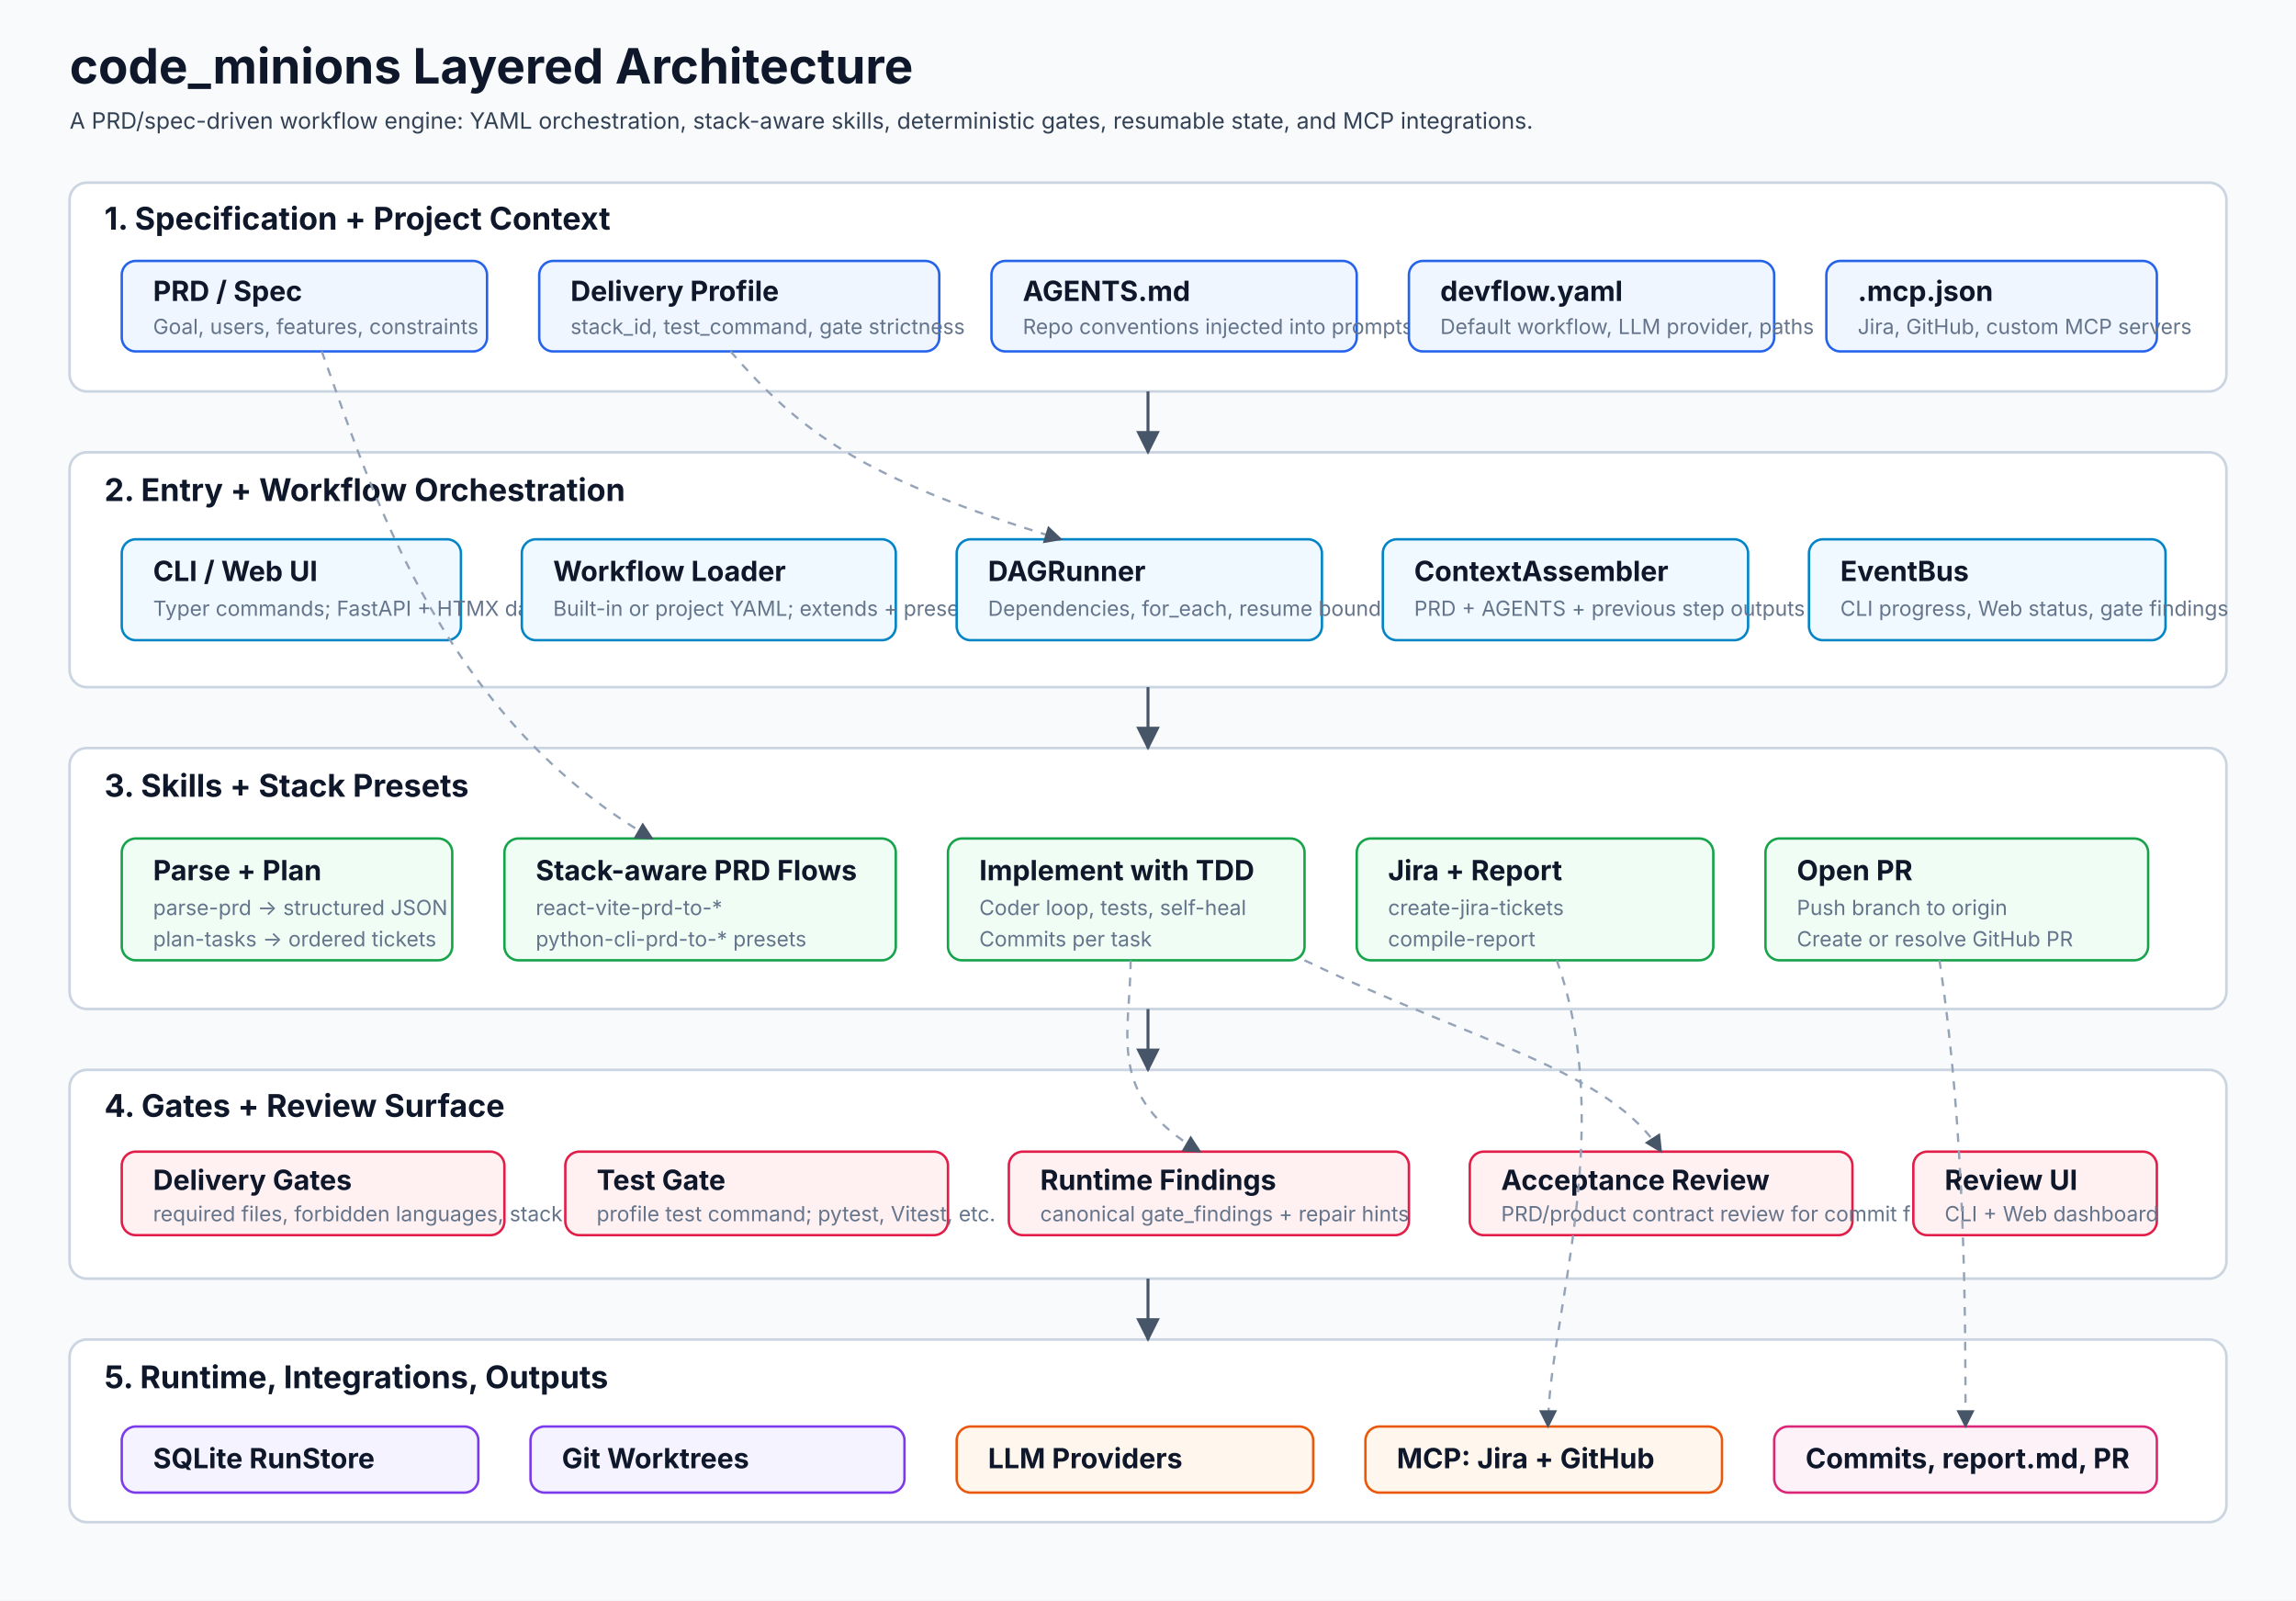
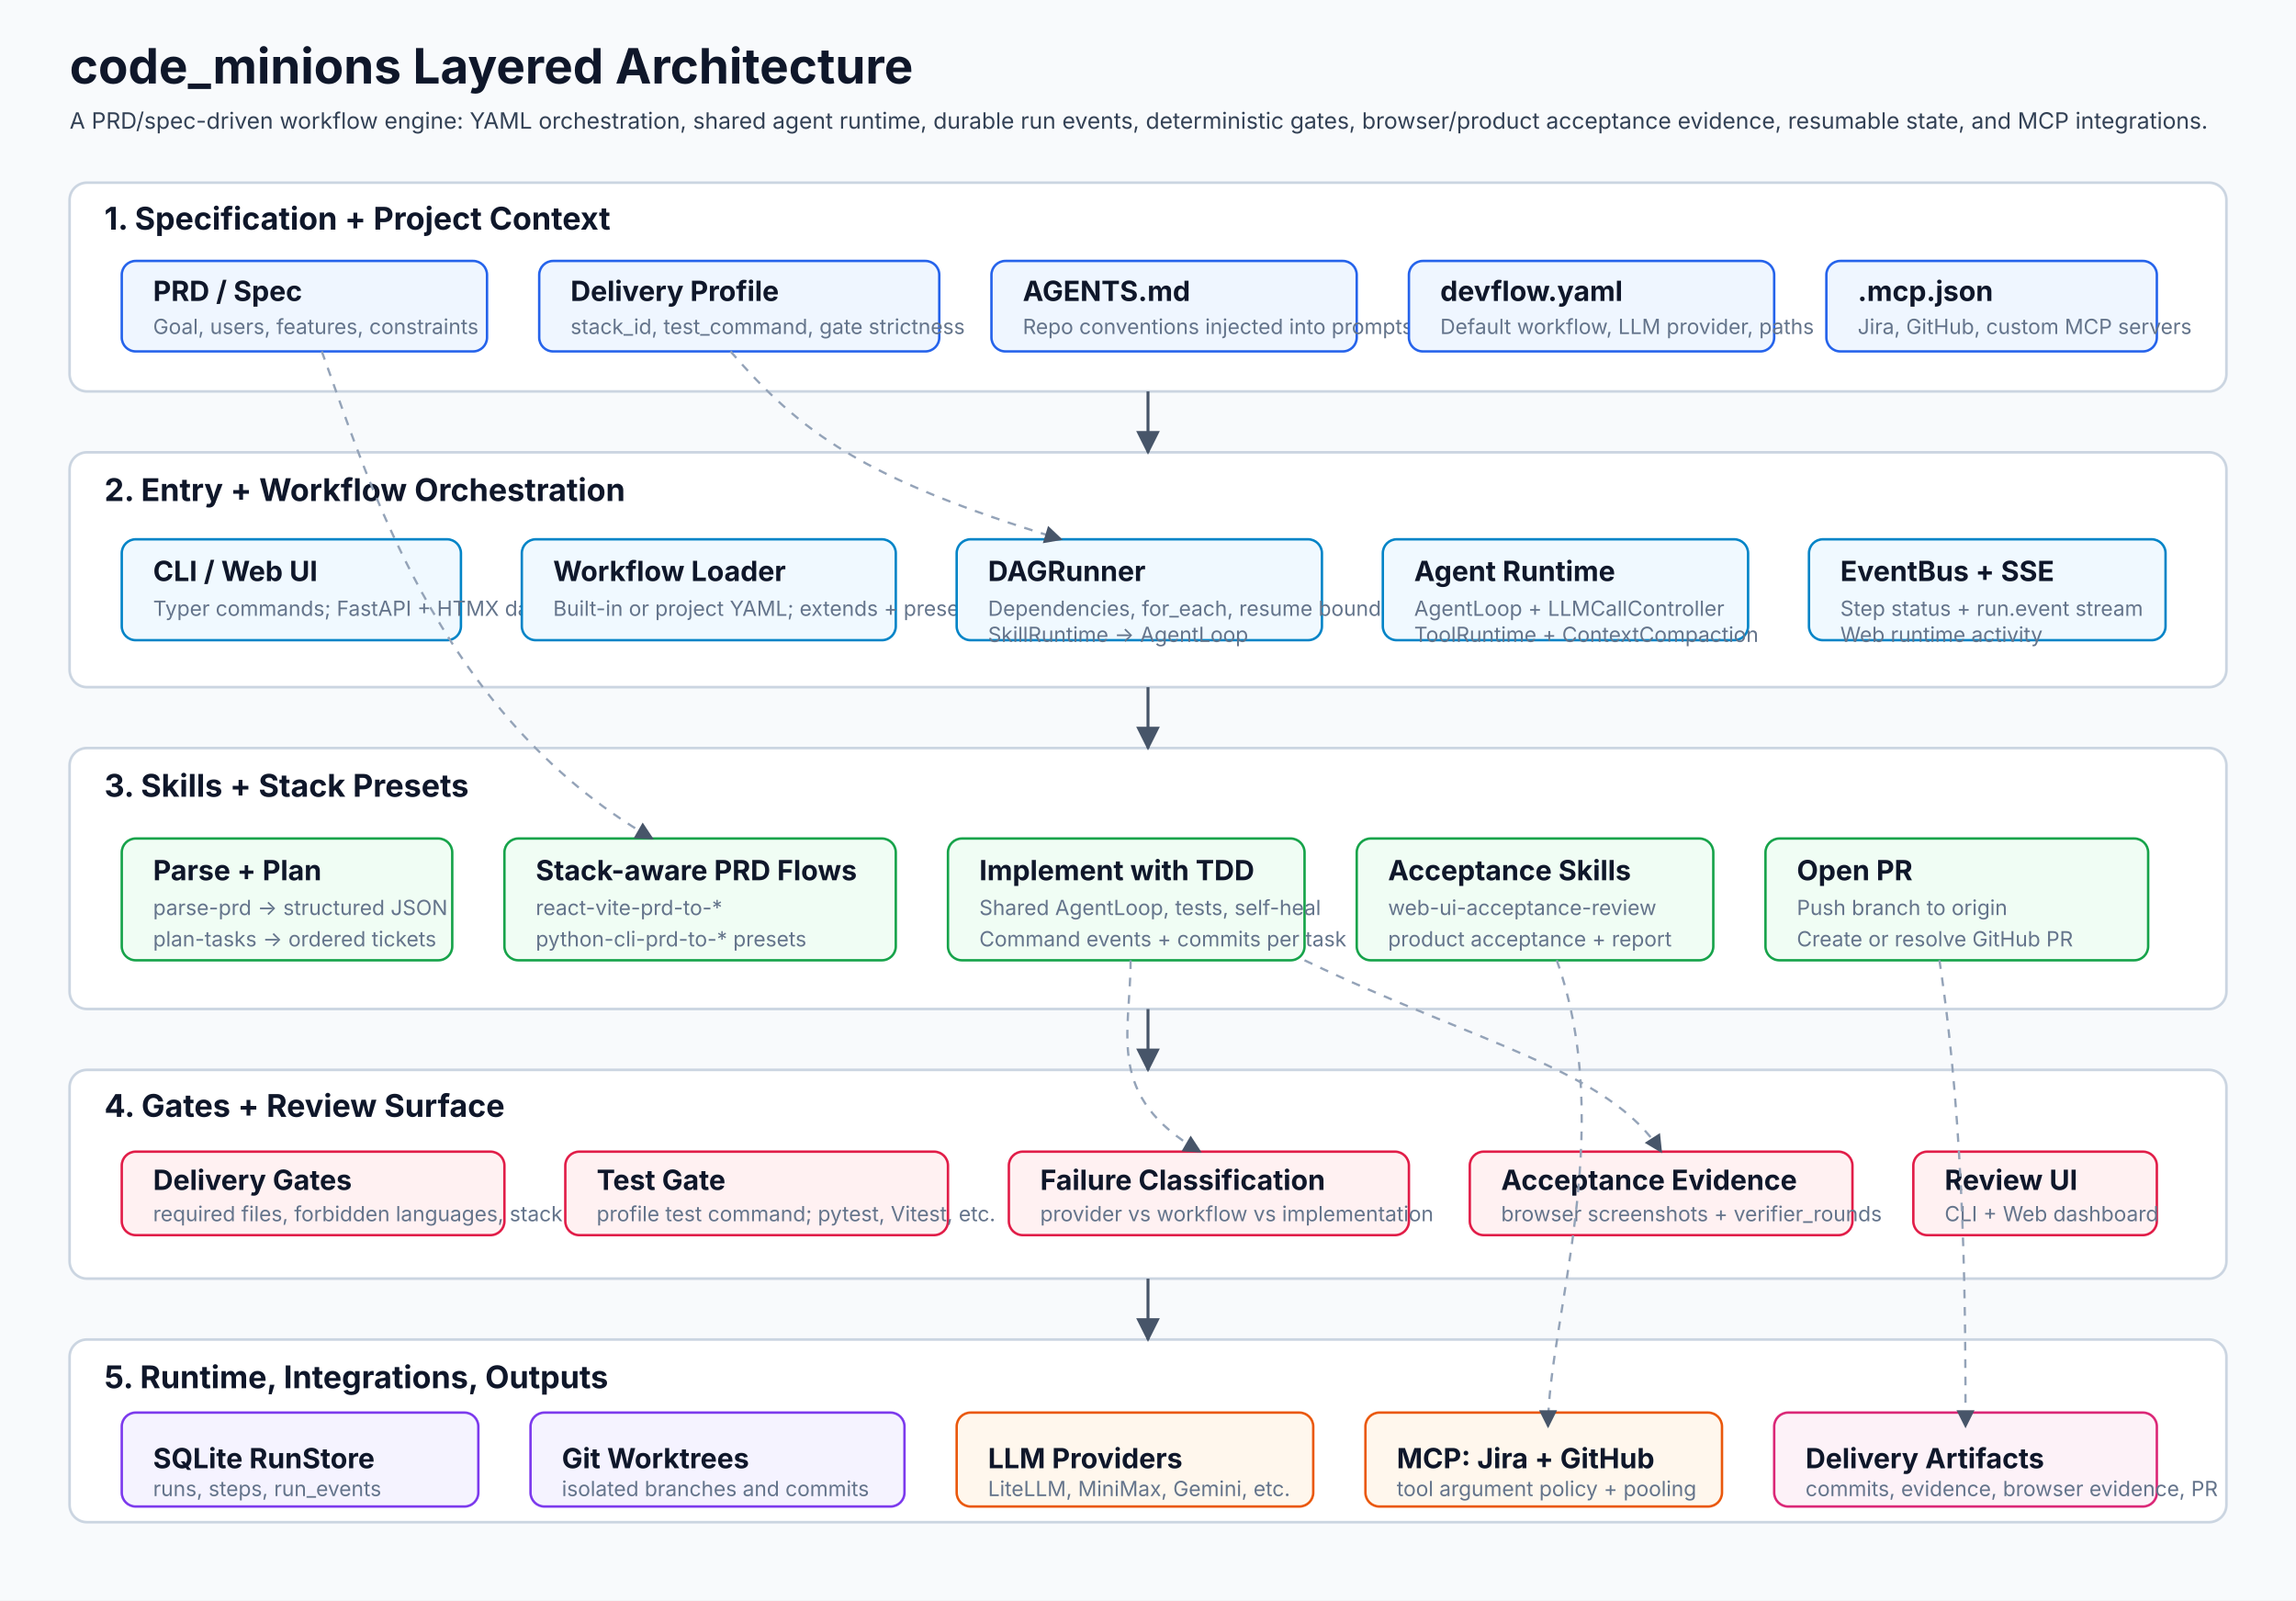
<svg xmlns="http://www.w3.org/2000/svg" width="1320" height="920" viewBox="0 0 1320 920" role="img" aria-labelledby="title desc">
  <defs>
    <marker id="arrow" viewBox="0 0 10 10" refX="9" refY="5" markerWidth="8" markerHeight="8" orient="auto-start-reverse">
      <path d="M 0 0 L 10 5 L 0 10 z" fill="#475569" />
    </marker>
    <style>
      .bg { fill: #f8fafc; }
      .layer { fill: #ffffff; stroke: #cbd5e1; stroke-width: 1.5; rx: 10; }
      .input { fill: #eff6ff; stroke: #2563eb; stroke-width: 1.4; rx: 8; }
      .orch { fill: #f0f9ff; stroke: #0284c7; stroke-width: 1.4; rx: 8; }
      .skill { fill: #f0fdf4; stroke: #16a34a; stroke-width: 1.4; rx: 8; }
      .gate { fill: #fff1f2; stroke: #e11d48; stroke-width: 1.4; rx: 8; }
      .runtime { fill: #f5f3ff; stroke: #7c3aed; stroke-width: 1.4; rx: 8; }
      .external { fill: #fff7ed; stroke: #ea580c; stroke-width: 1.4; rx: 8; }
      .output { fill: #fdf2f8; stroke: #db2777; stroke-width: 1.4; rx: 8; }
      .title { fill: #0f172a; font: 700 28px system-ui, -apple-system, BlinkMacSystemFont, "Segoe UI", sans-serif; }
      .layerTitle { fill: #0f172a; font: 700 18px system-ui, -apple-system, BlinkMacSystemFont, "Segoe UI", sans-serif; }
      .label { fill: #0f172a; font: 650 16px system-ui, -apple-system, BlinkMacSystemFont, "Segoe UI", sans-serif; }
      .text { fill: #334155; font: 13px system-ui, -apple-system, BlinkMacSystemFont, "Segoe UI", sans-serif; }
      .small { fill: #64748b; font: 12px system-ui, -apple-system, BlinkMacSystemFont, "Segoe UI", sans-serif; }
      .arrow { stroke: #475569; stroke-width: 1.7; fill: none; marker-end: url(#arrow); }
      .soft { stroke: #94a3b8; stroke-width: 1.3; fill: none; stroke-dasharray: 5 5; marker-end: url(#arrow); }
    </style>
  </defs>
  <rect class="bg" width="1320" height="920" />
  <text x="40" y="48" class="title">code_minions Layered Architecture</text>
-   <text x="40" y="74" class="text">A PRD/spec-driven workflow engine: YAML orchestration, stack-aware skills, deterministic gates, resumable state, and MCP integrations.</text>
+   <text x="40" y="74" class="text">A PRD/spec-driven workflow engine: YAML orchestration, shared agent runtime, durable run events, deterministic gates, browser/product acceptance evidence, resumable state, and MCP integrations.</text>
  <rect x="40" y="105" width="1240" height="120" class="layer" />
  <text x="60" y="132" class="layerTitle">1. Specification + Project Context</text>
  <rect x="70" y="150" width="210" height="52" class="input" />
  <text x="88" y="173" class="label">PRD / Spec</text>
  <text x="88" y="192" class="small">Goal, users, features, constraints</text>
  <rect x="310" y="150" width="230" height="52" class="input" />
  <text x="328" y="173" class="label">Delivery Profile</text>
  <text x="328" y="192" class="small">stack_id, test_command, gate strictness</text>
  <rect x="570" y="150" width="210" height="52" class="input" />
  <text x="588" y="173" class="label">AGENTS.md</text>
  <text x="588" y="192" class="small">Repo conventions injected into prompts</text>
  <rect x="810" y="150" width="210" height="52" class="input" />
  <text x="828" y="173" class="label">devflow.yaml</text>
  <text x="828" y="192" class="small">Default workflow, LLM provider, paths</text>
  <rect x="1050" y="150" width="190" height="52" class="input" />
  <text x="1068" y="173" class="label">.mcp.json</text>
  <text x="1068" y="192" class="small">Jira, GitHub, custom MCP servers</text>
  <rect x="40" y="260" width="1240" height="135" class="layer" />
  <text x="60" y="288" class="layerTitle">2. Entry + Workflow Orchestration</text>
  <rect x="70" y="310" width="195" height="58" class="orch" />
  <text x="88" y="334" class="label">CLI / Web UI</text>
  <text x="88" y="354" class="small">Typer commands; FastAPI + HTMX dashboard</text>
  <rect x="300" y="310" width="215" height="58" class="orch" />
  <text x="318" y="334" class="label">Workflow Loader</text>
  <text x="318" y="354" class="small">Built-in or project YAML; extends + presets</text>
  <rect x="550" y="310" width="210" height="58" class="orch" />
  <text x="568" y="334" class="label">DAGRunner</text>
  <text x="568" y="354" class="small">Dependencies, for_each, resume boundaries</text>
+   <text x="568" y="369" class="small">SkillRuntime -&gt; AgentLoop</text>
  <rect x="795" y="310" width="210" height="58" class="orch" />
-   <text x="813" y="334" class="label">ContextAssembler</text>
-   <text x="813" y="354" class="small">PRD + AGENTS + previous step outputs</text>
+   <text x="813" y="334" class="label">Agent Runtime</text>
+   <text x="813" y="354" class="small">AgentLoop + LLMCallController</text>
+   <text x="813" y="369" class="small">ToolRuntime + ContextCompaction</text>
  <rect x="1040" y="310" width="205" height="58" class="orch" />
-   <text x="1058" y="334" class="label">EventBus</text>
-   <text x="1058" y="354" class="small">CLI progress, Web status, gate findings</text>
+   <text x="1058" y="334" class="label">EventBus + SSE</text>
+   <text x="1058" y="354" class="small">Step status + run.event stream</text>
+   <text x="1058" y="369" class="small">Web runtime activity</text>
  <rect x="40" y="430" width="1240" height="150" class="layer" />
  <text x="60" y="458" class="layerTitle">3. Skills + Stack Presets</text>
  <rect x="70" y="482" width="190" height="70" class="skill" />
  <text x="88" y="506" class="label">Parse + Plan</text>
  <text x="88" y="526" class="small">parse-prd -&gt; structured JSON</text>
  <text x="88" y="544" class="small">plan-tasks -&gt; ordered tickets</text>
  <rect x="290" y="482" width="225" height="70" class="skill" />
  <text x="308" y="506" class="label">Stack-aware PRD Flows</text>
  <text x="308" y="526" class="small">react-vite-prd-to-*</text>
  <text x="308" y="544" class="small">python-cli-prd-to-* presets</text>
  <rect x="545" y="482" width="205" height="70" class="skill" />
  <text x="563" y="506" class="label">Implement with TDD</text>
-   <text x="563" y="526" class="small">Coder loop, tests, self-heal</text>
-   <text x="563" y="544" class="small">Commits per task</text>
+   <text x="563" y="526" class="small">Shared AgentLoop, tests, self-heal</text>
+   <text x="563" y="544" class="small">Command events + commits per task</text>
  <rect x="780" y="482" width="205" height="70" class="skill" />
-   <text x="798" y="506" class="label">Jira + Report</text>
-   <text x="798" y="526" class="small">create-jira-tickets</text>
-   <text x="798" y="544" class="small">compile-report</text>
+   <text x="798" y="506" class="label">Acceptance Skills</text>
+   <text x="798" y="526" class="small">web-ui-acceptance-review</text>
+   <text x="798" y="544" class="small">product acceptance + report</text>
  <rect x="1015" y="482" width="220" height="70" class="skill" />
  <text x="1033" y="506" class="label">Open PR</text>
  <text x="1033" y="526" class="small">Push branch to origin</text>
  <text x="1033" y="544" class="small">Create or resolve GitHub PR</text>
  <rect x="40" y="615" width="1240" height="120" class="layer" />
  <text x="60" y="642" class="layerTitle">4. Gates + Review Surface</text>
  <rect x="70" y="662" width="220" height="48" class="gate" />
  <text x="88" y="684" class="label">Delivery Gates</text>
  <text x="88" y="702" class="small">required files, forbidden languages, stack checks</text>
  <rect x="325" y="662" width="220" height="48" class="gate" />
  <text x="343" y="684" class="label">Test Gate</text>
  <text x="343" y="702" class="small">profile test command; pytest, Vitest, etc.</text>
  <rect x="580" y="662" width="230" height="48" class="gate" />
-   <text x="598" y="684" class="label">Runtime Findings</text>
-   <text x="598" y="702" class="small">canonical gate_findings + repair hints</text>
+   <text x="598" y="684" class="label">Failure Classification</text>
+   <text x="598" y="702" class="small">provider vs workflow vs implementation</text>
  <rect x="845" y="662" width="220" height="48" class="gate" />
-   <text x="863" y="684" class="label">Acceptance Review</text>
-   <text x="863" y="702" class="small">PRD/product contract review for commit flow</text>
+   <text x="863" y="684" class="label">Acceptance Evidence</text>
+   <text x="863" y="702" class="small">browser screenshots + verifier_rounds</text>
  <rect x="1100" y="662" width="140" height="48" class="gate" />
  <text x="1118" y="684" class="label">Review UI</text>
  <text x="1118" y="702" class="small">CLI + Web dashboard</text>
  <rect x="40" y="770" width="1240" height="105" class="layer" />
  <text x="60" y="798" class="layerTitle">5. Runtime, Integrations, Outputs</text>
-   <rect x="70" y="820" width="205" height="38" class="runtime" />
+   <rect x="70" y="812" width="205" height="54" class="runtime" />
  <text x="88" y="844" class="label">SQLite RunStore</text>
-   <rect x="305" y="820" width="215" height="38" class="runtime" />
+   <text x="88" y="860" class="small">runs, steps, run_events</text>
+   <rect x="305" y="812" width="215" height="54" class="runtime" />
  <text x="323" y="844" class="label">Git Worktrees</text>
-   <rect x="550" y="820" width="205" height="38" class="external" />
+   <text x="323" y="860" class="small">isolated branches and commits</text>
+   <rect x="550" y="812" width="205" height="54" class="external" />
  <text x="568" y="844" class="label">LLM Providers</text>
-   <rect x="785" y="820" width="205" height="38" class="external" />
+   <text x="568" y="860" class="small">LiteLLM, MiniMax, Gemini, etc.</text>
+   <rect x="785" y="812" width="205" height="54" class="external" />
  <text x="803" y="844" class="label">MCP: Jira + GitHub</text>
-   <rect x="1020" y="820" width="220" height="38" class="output" />
-   <text x="1038" y="844" class="label">Commits, report.md, PR</text>
+   <text x="803" y="860" class="small">tool argument policy + pooling</text>
+   <rect x="1020" y="812" width="220" height="54" class="output" />
+   <text x="1038" y="844" class="label">Delivery Artifacts</text>
+   <text x="1038" y="860" class="small">commits, evidence, browser evidence, PR</text>
  <path class="arrow" d="M 660 225 L 660 260" />
  <path class="arrow" d="M 660 395 L 660 430" />
  <path class="arrow" d="M 660 580 L 660 615" />
  <path class="arrow" d="M 660 735 L 660 770" />
  <path class="soft" d="M 420 202 C 460 248 495 275 610 310" />
  <path class="soft" d="M 185 202 C 210 270 250 410 375 482" />
  <path class="soft" d="M 650 552 C 650 595 635 630 690 662" />
  <path class="soft" d="M 750 552 C 850 600 925 615 955 662" />
  <path class="soft" d="M 895 552 C 930 650 890 760 890 820" />
  <path class="soft" d="M 1115 552 C 1130 650 1130 760 1130 820" />
</svg>
